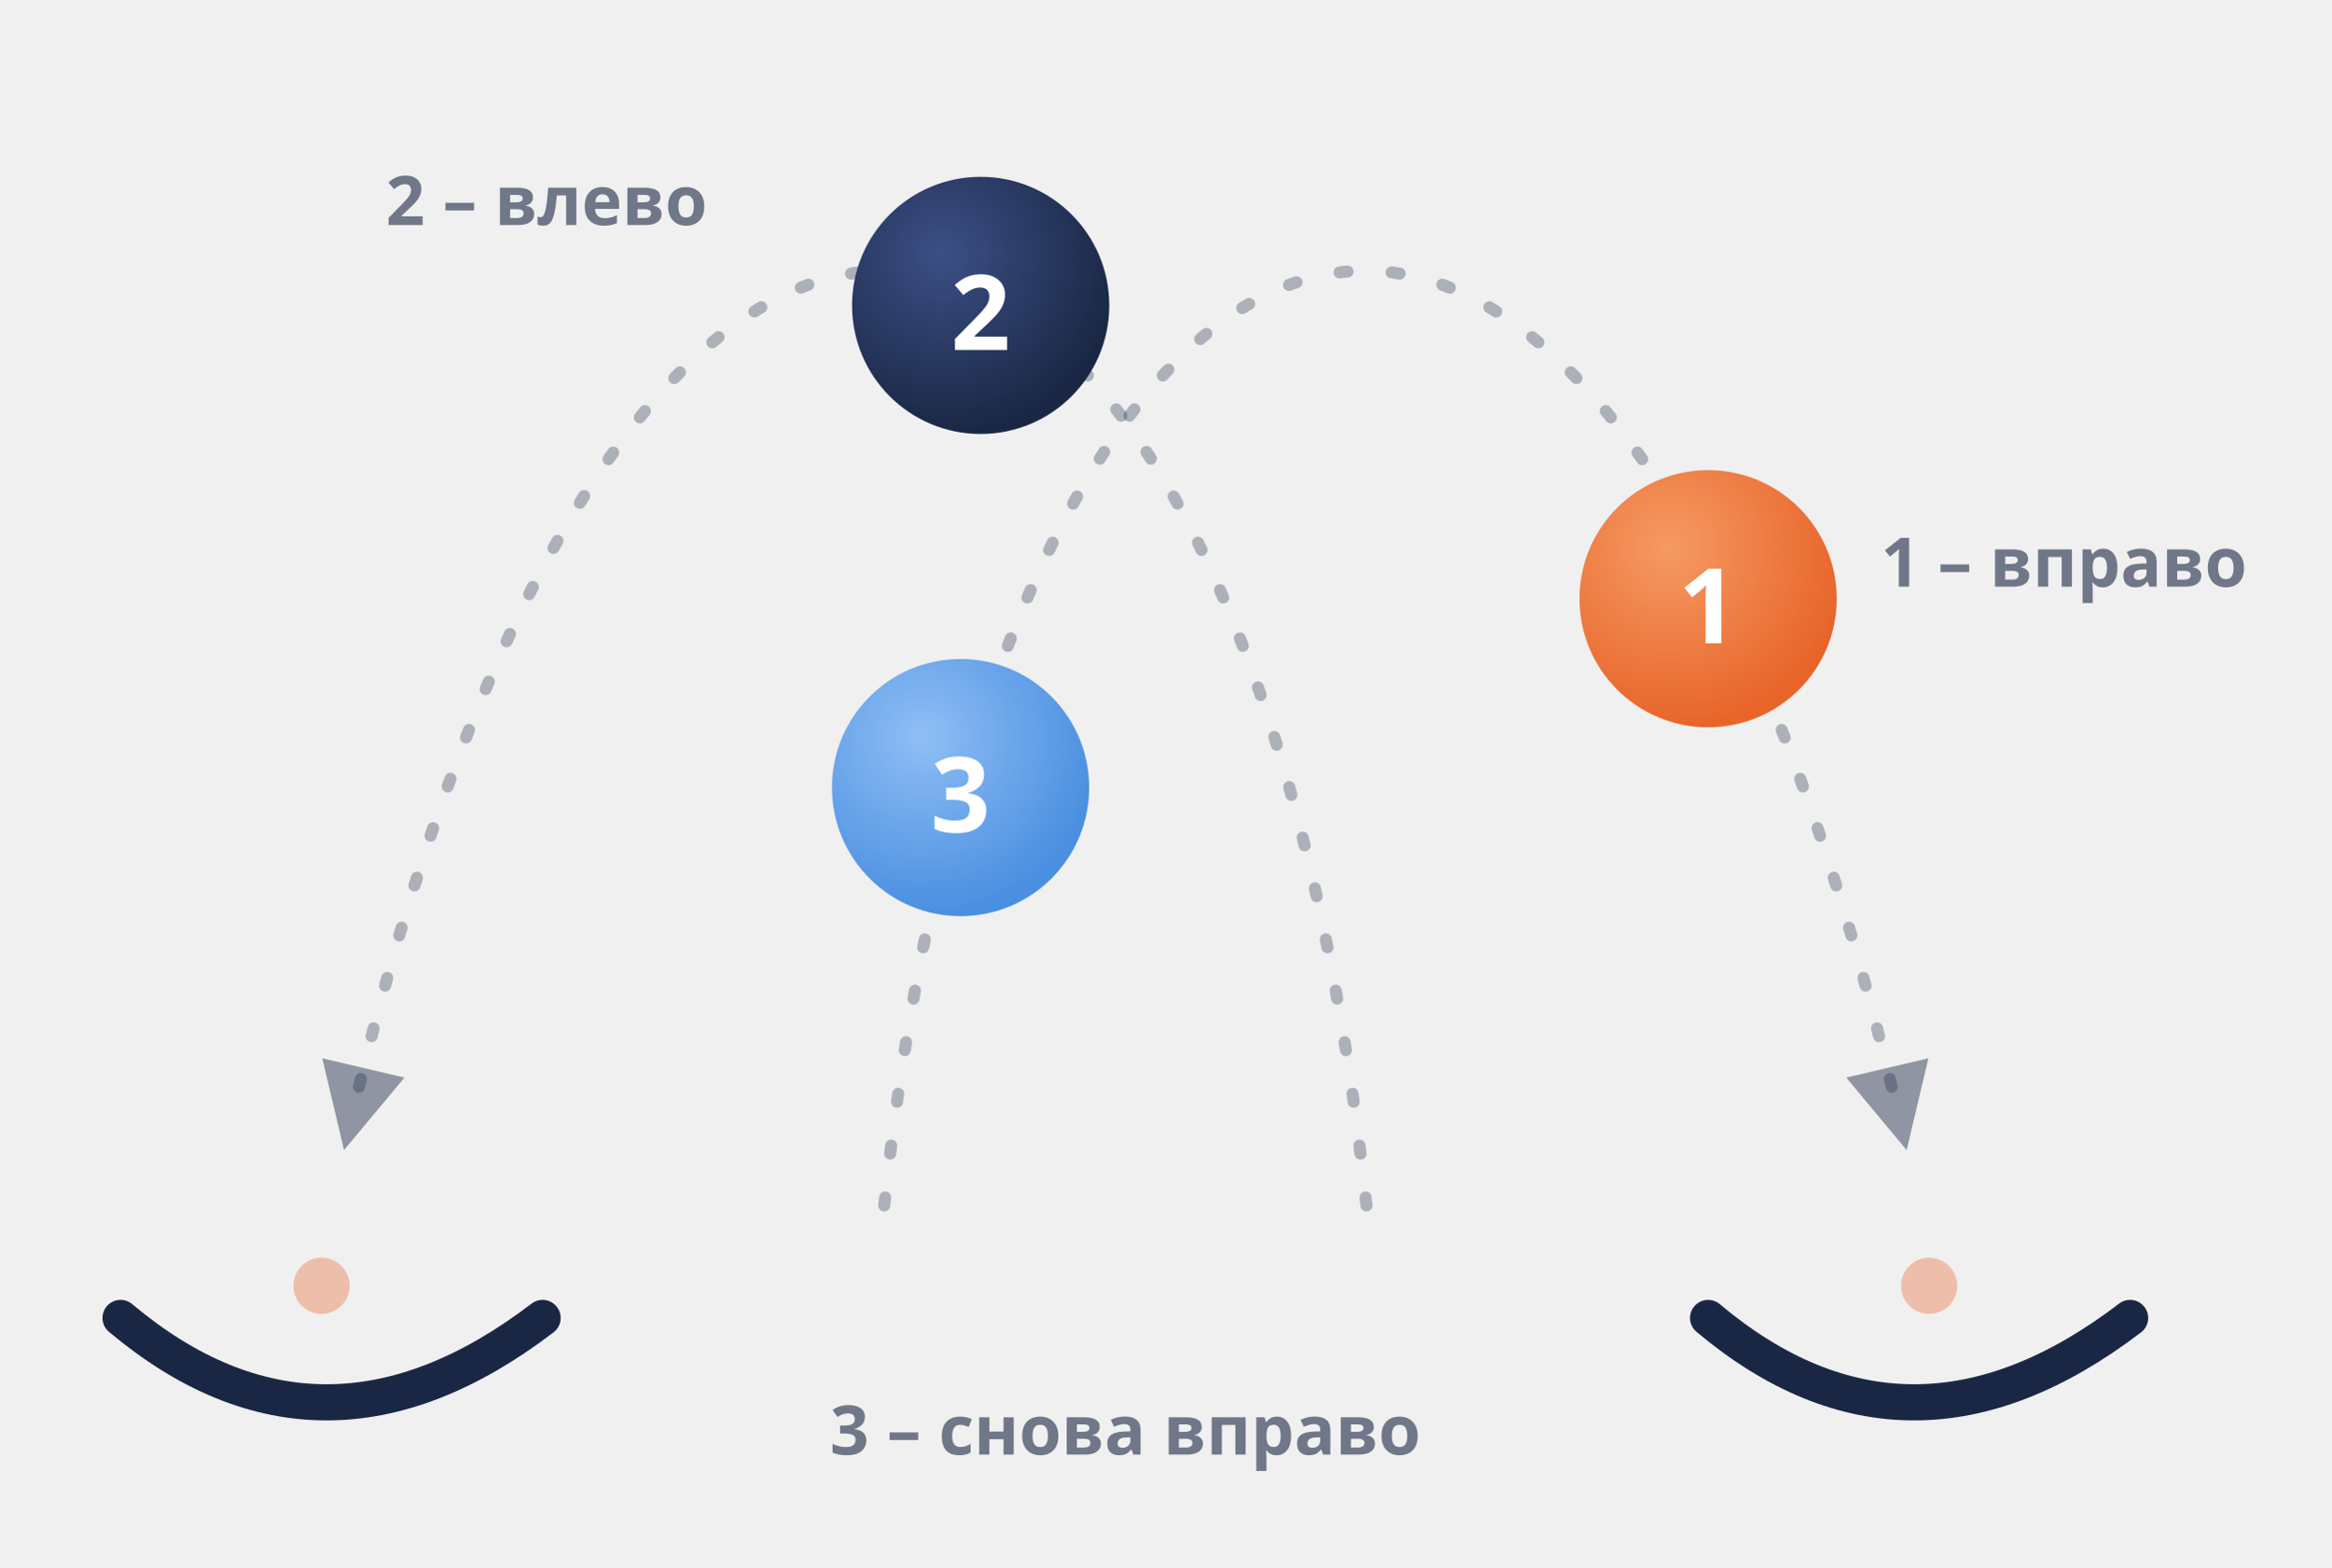
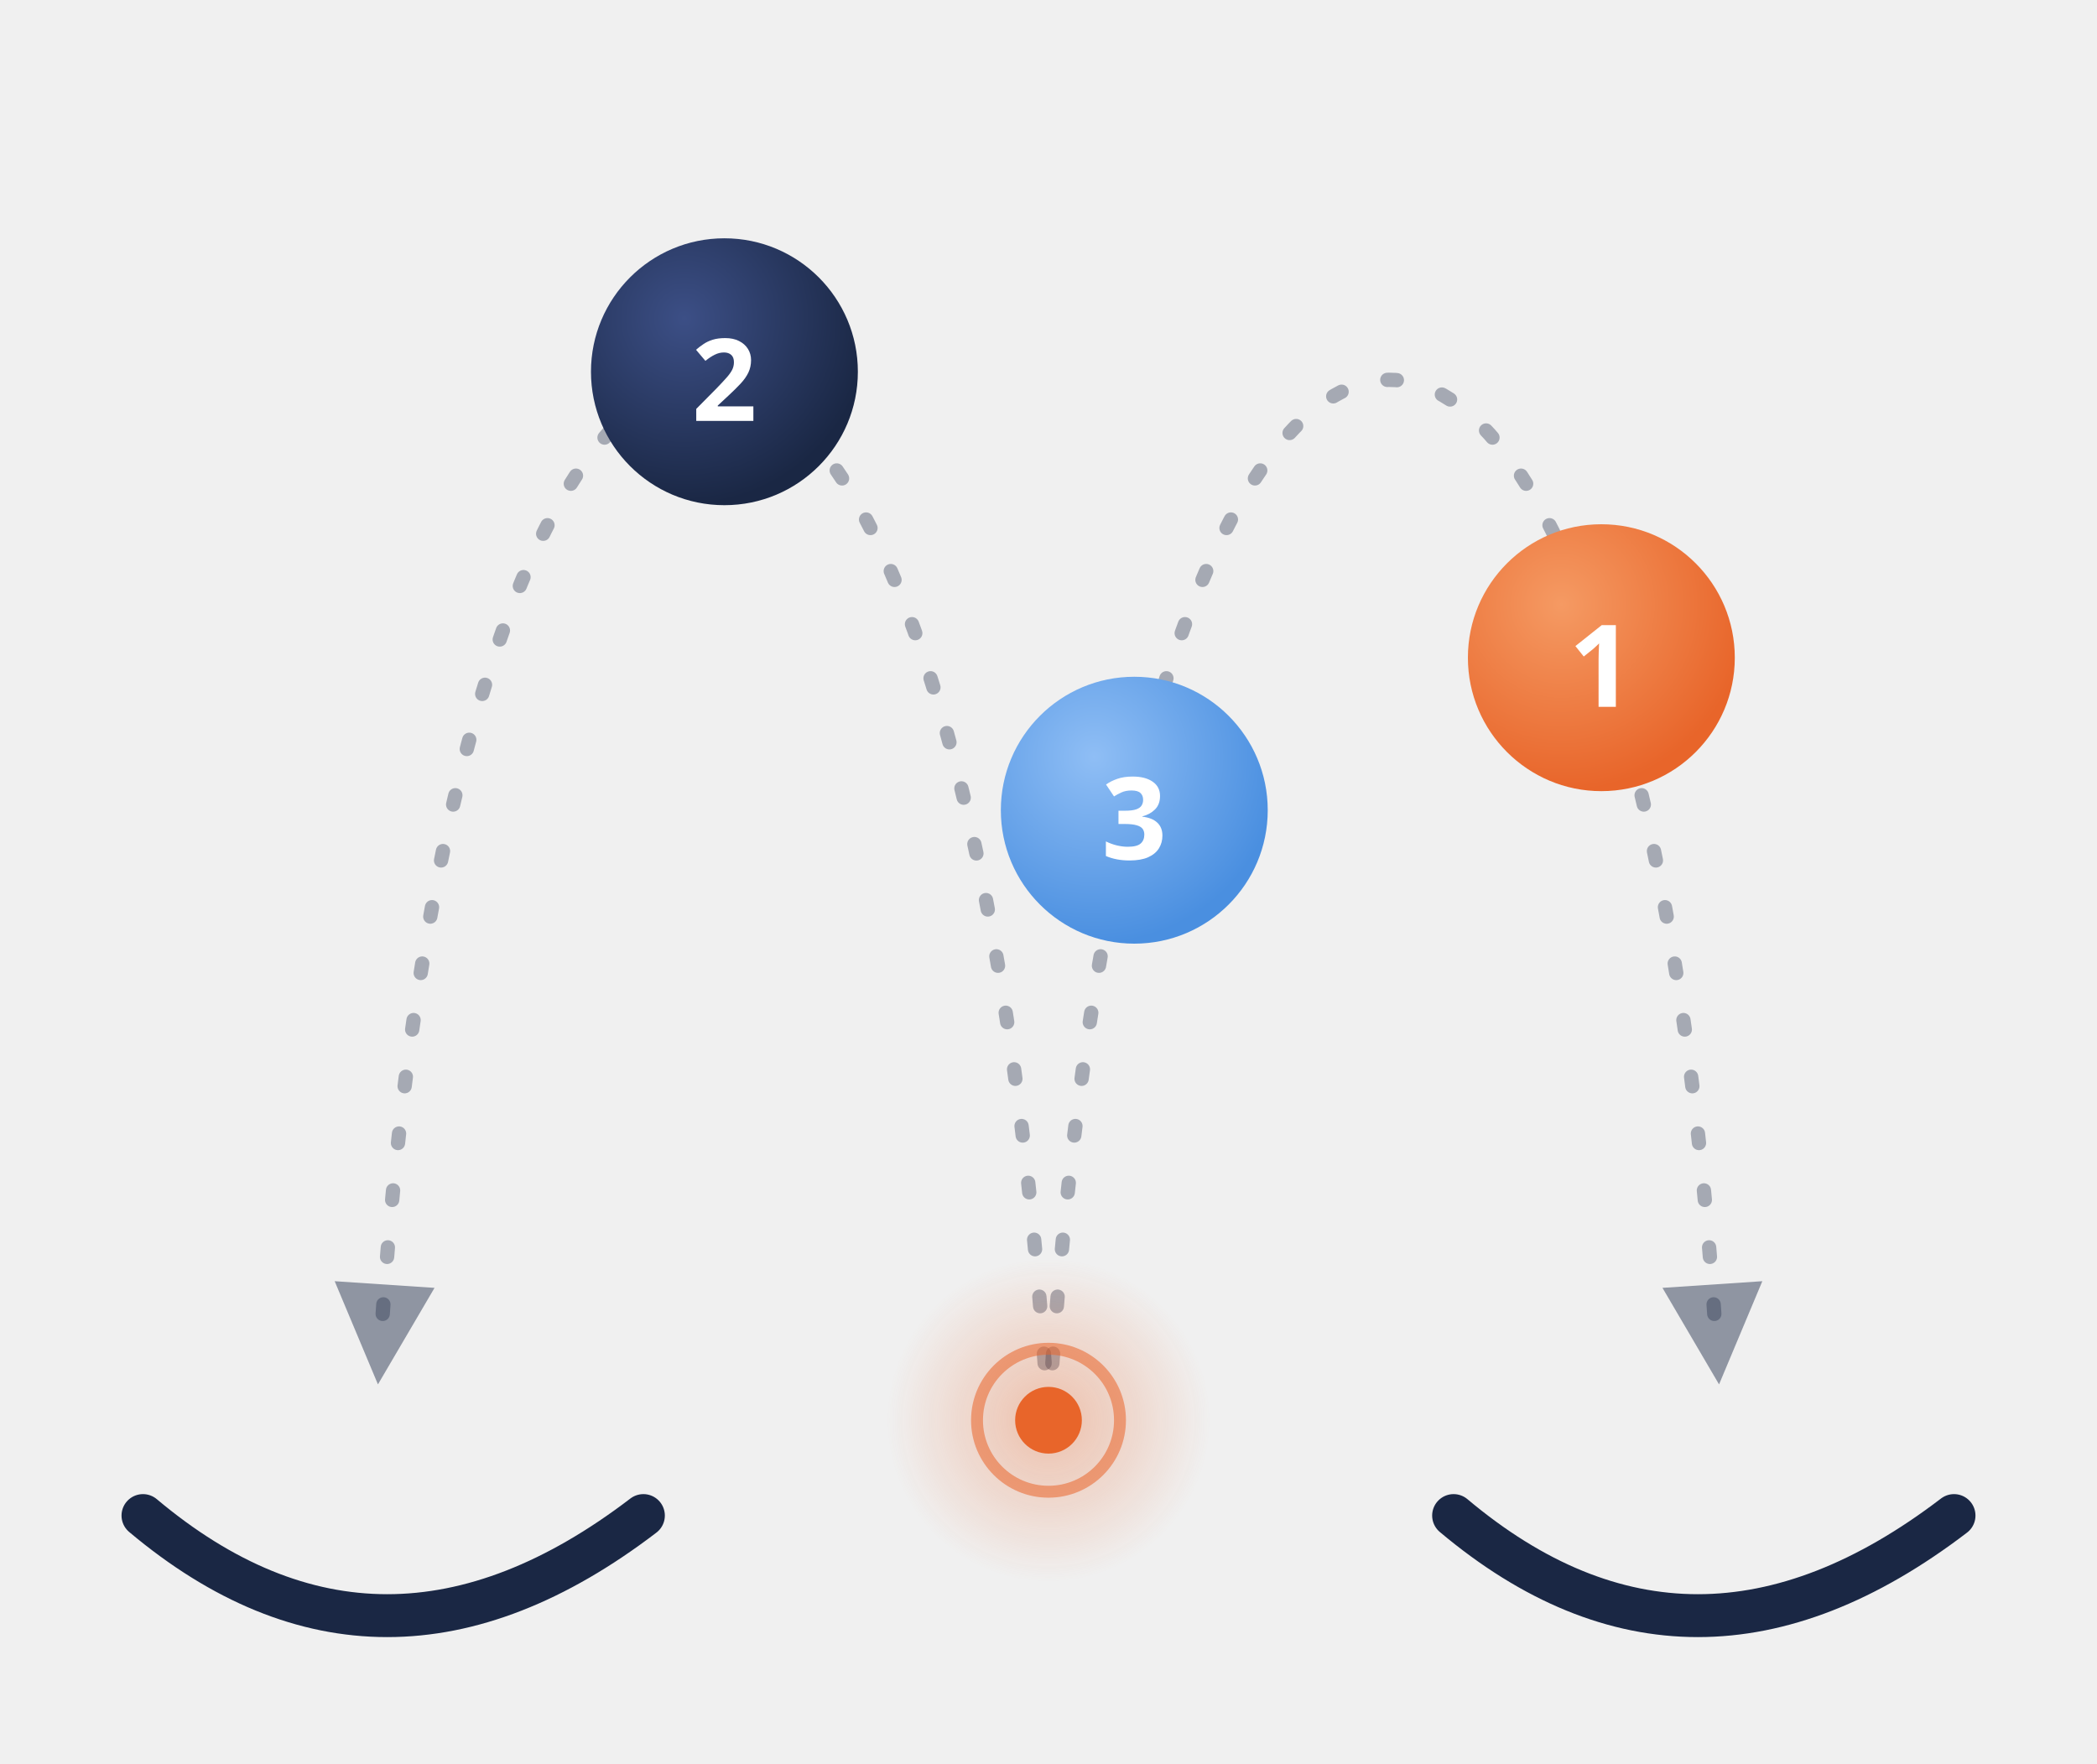
- <svg xmlns="http://www.w3.org/2000/svg" viewBox="120 150 580 390" role="img" aria-label="Схема жонглирования тремя мячами: первый мяч летит вправо, второй влево, третий снова вправо">
+ <svg xmlns="http://www.w3.org/2000/svg" viewBox="80 20 440 370" role="img" aria-label="Схема жонглирования тремя мячами: каждый мяч вылетает из центральной точки и по дуге летит в другую руку">
  <defs>
    <radialGradient id="bo" cx="35%" cy="30%" r="70%">
      <stop offset="0" stop-color="#f59a63" />
      <stop offset="1" stop-color="#e8652a" />
    </radialGradient>
    <radialGradient id="bn" cx="35%" cy="30%" r="70%">
      <stop offset="0" stop-color="#3c4f86" />
      <stop offset="1" stop-color="#1a2744" />
    </radialGradient>
    <radialGradient id="bb" cx="35%" cy="30%" r="70%">
      <stop offset="0" stop-color="#8fbef5" />
      <stop offset="1" stop-color="#4a8fe0" />
    </radialGradient>
+     <radialGradient id="glow" cx="50%" cy="50%" r="50%">
+       <stop offset="0" stop-color="#e8652a" stop-opacity=".35" />
+       <stop offset="1" stop-color="#e8652a" stop-opacity="0" />
+     </radialGradient>
    <marker id="ar" viewBox="0 0 10 10" refX="5" refY="5" markerWidth="7" markerHeight="7" orient="auto-start-reverse">
      <path d="M0 0 L10 5 L0 10 z" fill="#1a2744" fill-opacity=".45" />
    </marker>
  </defs>
-   <path d="M340 450 C 370 170, 520 120, 592 426" fill="none" stroke="#1a2744" stroke-opacity=".32" stroke-width="3" stroke-dasharray="2 11" stroke-linecap="round" marker-end="url(#ar)" />
-   <path d="M460 450 C 430 170, 280 120, 208 426" fill="none" stroke="#1a2744" stroke-opacity=".32" stroke-width="3" stroke-dasharray="2 11" stroke-linecap="round" marker-end="url(#ar)" />
-   <circle cx="200" cy="470" r="7" fill="#e8652a" fill-opacity=".35" />
-   <circle cx="600" cy="470" r="7" fill="#e8652a" fill-opacity=".35" />
-   <path d="M150 478 q 50 42 105 0" fill="none" stroke="#1a2744" stroke-width="9" stroke-linecap="round" />
-   <path d="M545 478 q 50 42 105 0" fill="none" stroke="#1a2744" stroke-width="9" stroke-linecap="round" />
-   <g font-family="Manrope, system-ui, sans-serif" font-weight="800" font-size="26" fill="#fff" text-anchor="middle" dominant-baseline="central">
-     <circle cx="545" cy="299" r="32" fill="url(#bo)" />
-     <text x="545" y="300">1</text>
-     <circle cx="364" cy="226" r="32" fill="url(#bn)" />
-     <text x="364" y="227">2</text>
-     <circle cx="359" cy="346" r="32" fill="url(#bb)" />
-     <text x="359" y="347">3</text>
-   </g>
-   <g font-family="Manrope, system-ui, sans-serif" font-weight="600" font-size="17" fill="#1a2744" fill-opacity=".6">
-     <text x="588" y="296">1 – вправо</text>
-     <text x="216" y="206">2 – влево</text>
-     <text x="400" y="512" text-anchor="middle">3 – снова вправо</text>
+   <path d="M300 318 C 282 30, 178 30, 160 300" fill="none" stroke="#1a2744" stroke-opacity=".35" stroke-width="3" stroke-dasharray="2 10" stroke-linecap="round" marker-end="url(#ar)" />
+   <path d="M300 318 C 318 30, 422 30, 440 300" fill="none" stroke="#1a2744" stroke-opacity=".35" stroke-width="3" stroke-dasharray="2 10" stroke-linecap="round" marker-end="url(#ar)" />
+   <circle cx="300" cy="318" r="34" fill="url(#glow)" />
+   <circle cx="300" cy="318" r="15" fill="none" stroke="#e8652a" stroke-width="2.5" stroke-opacity=".55" />
+   <circle cx="300" cy="318" r="7" fill="#e8652a" />
+   <path d="M110 338 q 50 42 105 0" fill="none" stroke="#1a2744" stroke-width="9" stroke-linecap="round" />
+   <path d="M385 338 q 50 42 105 0" fill="none" stroke="#1a2744" stroke-width="9" stroke-linecap="round" />
+   <g font-family="Manrope, system-ui, sans-serif" font-weight="800" font-size="24" fill="#fff" text-anchor="middle" dominant-baseline="central">
+     <circle cx="416" cy="158" r="28" fill="url(#bo)" />
+     <text x="416" y="159">1</text>
+     <circle cx="232" cy="98" r="28" fill="url(#bn)" />
+     <text x="232" y="99">2</text>
+     <circle cx="318" cy="190" r="28" fill="url(#bb)" />
+     <text x="318" y="191">3</text>
  </g>
</svg>
